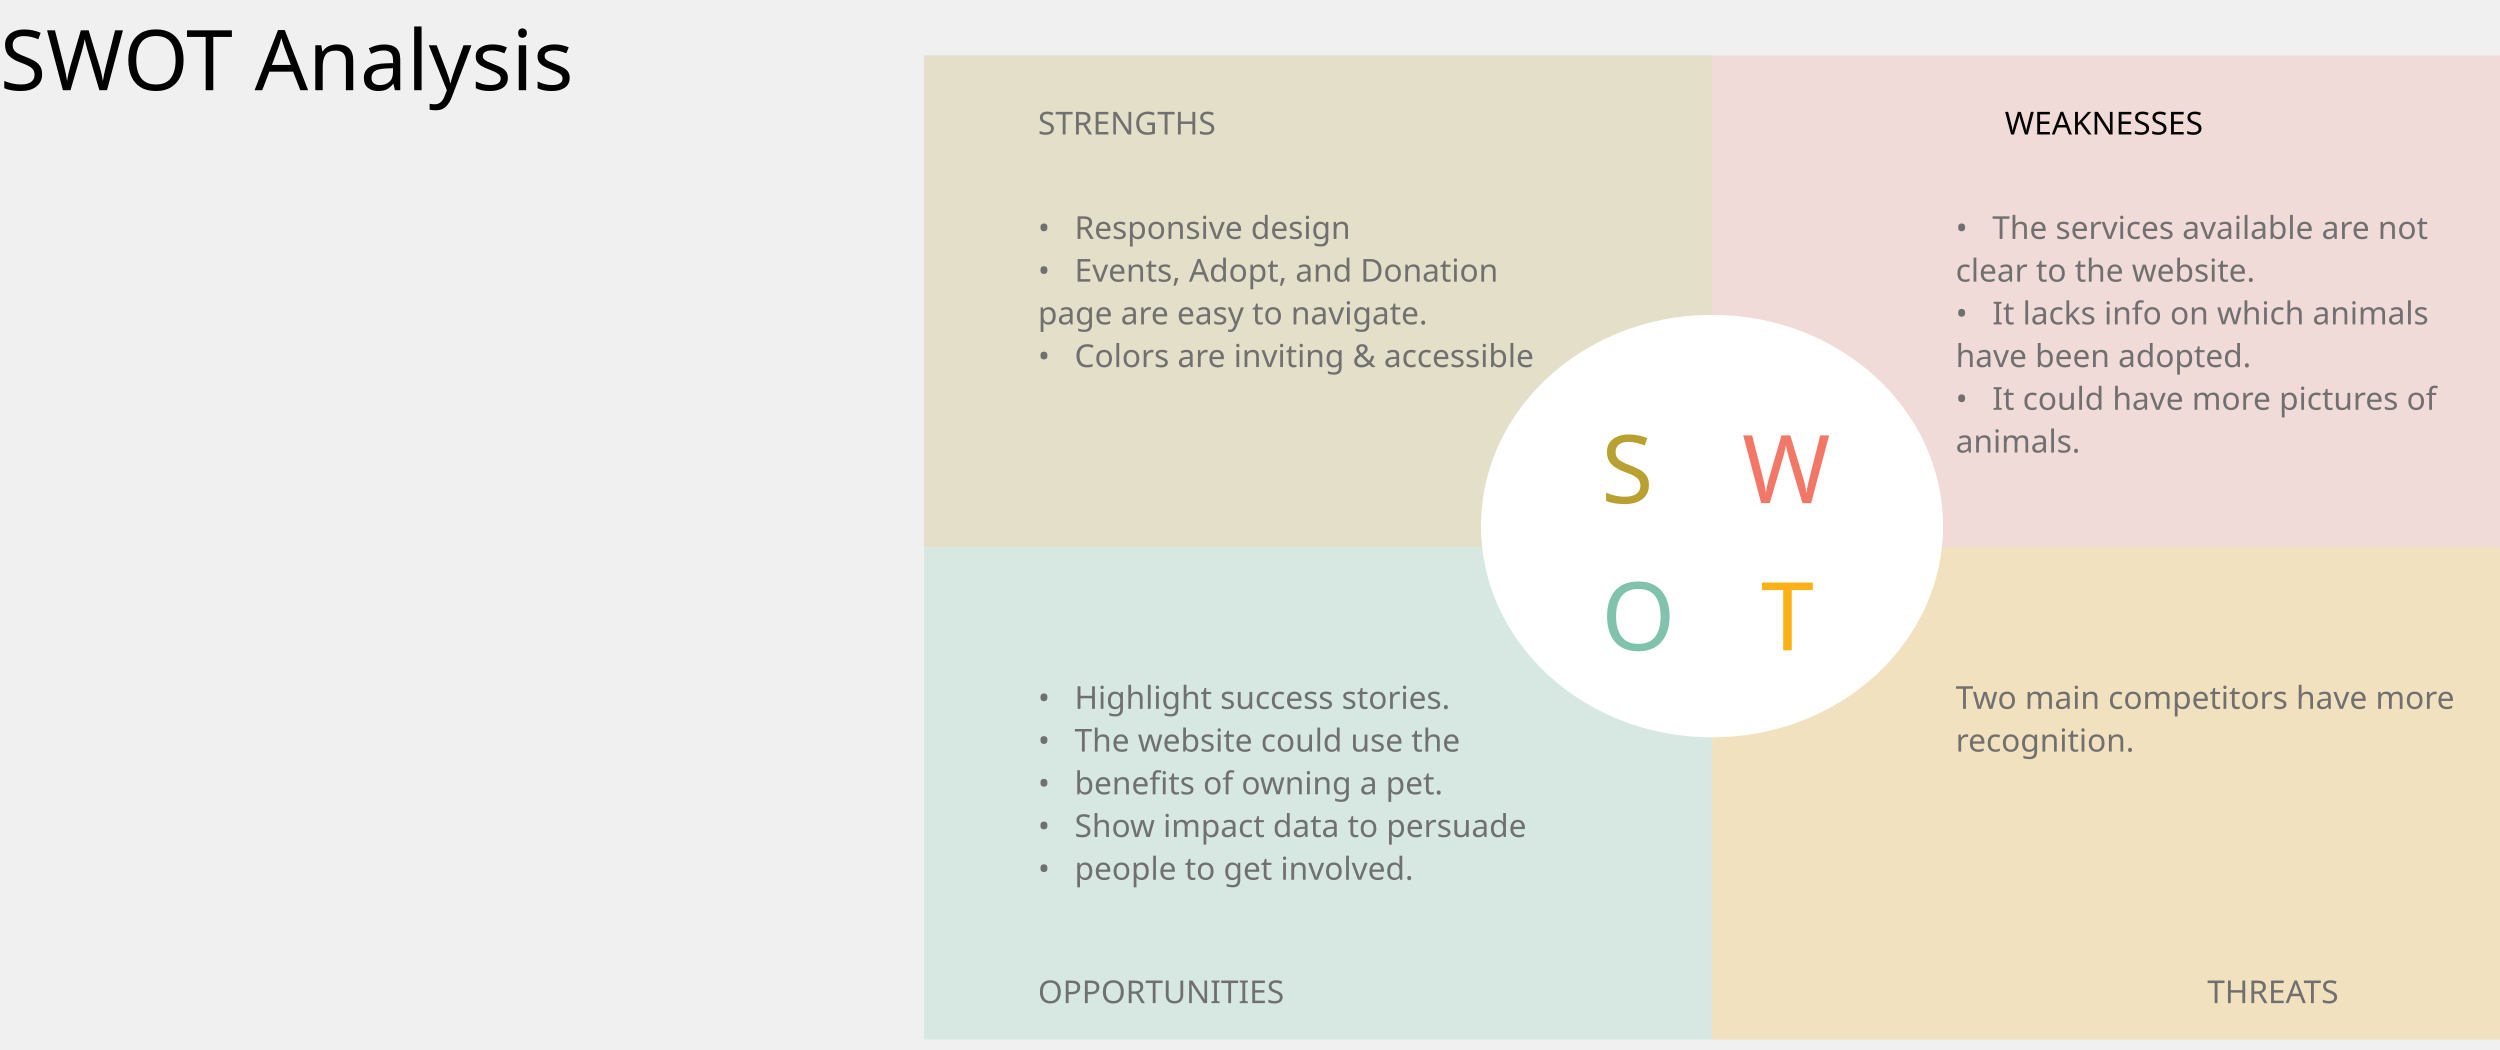
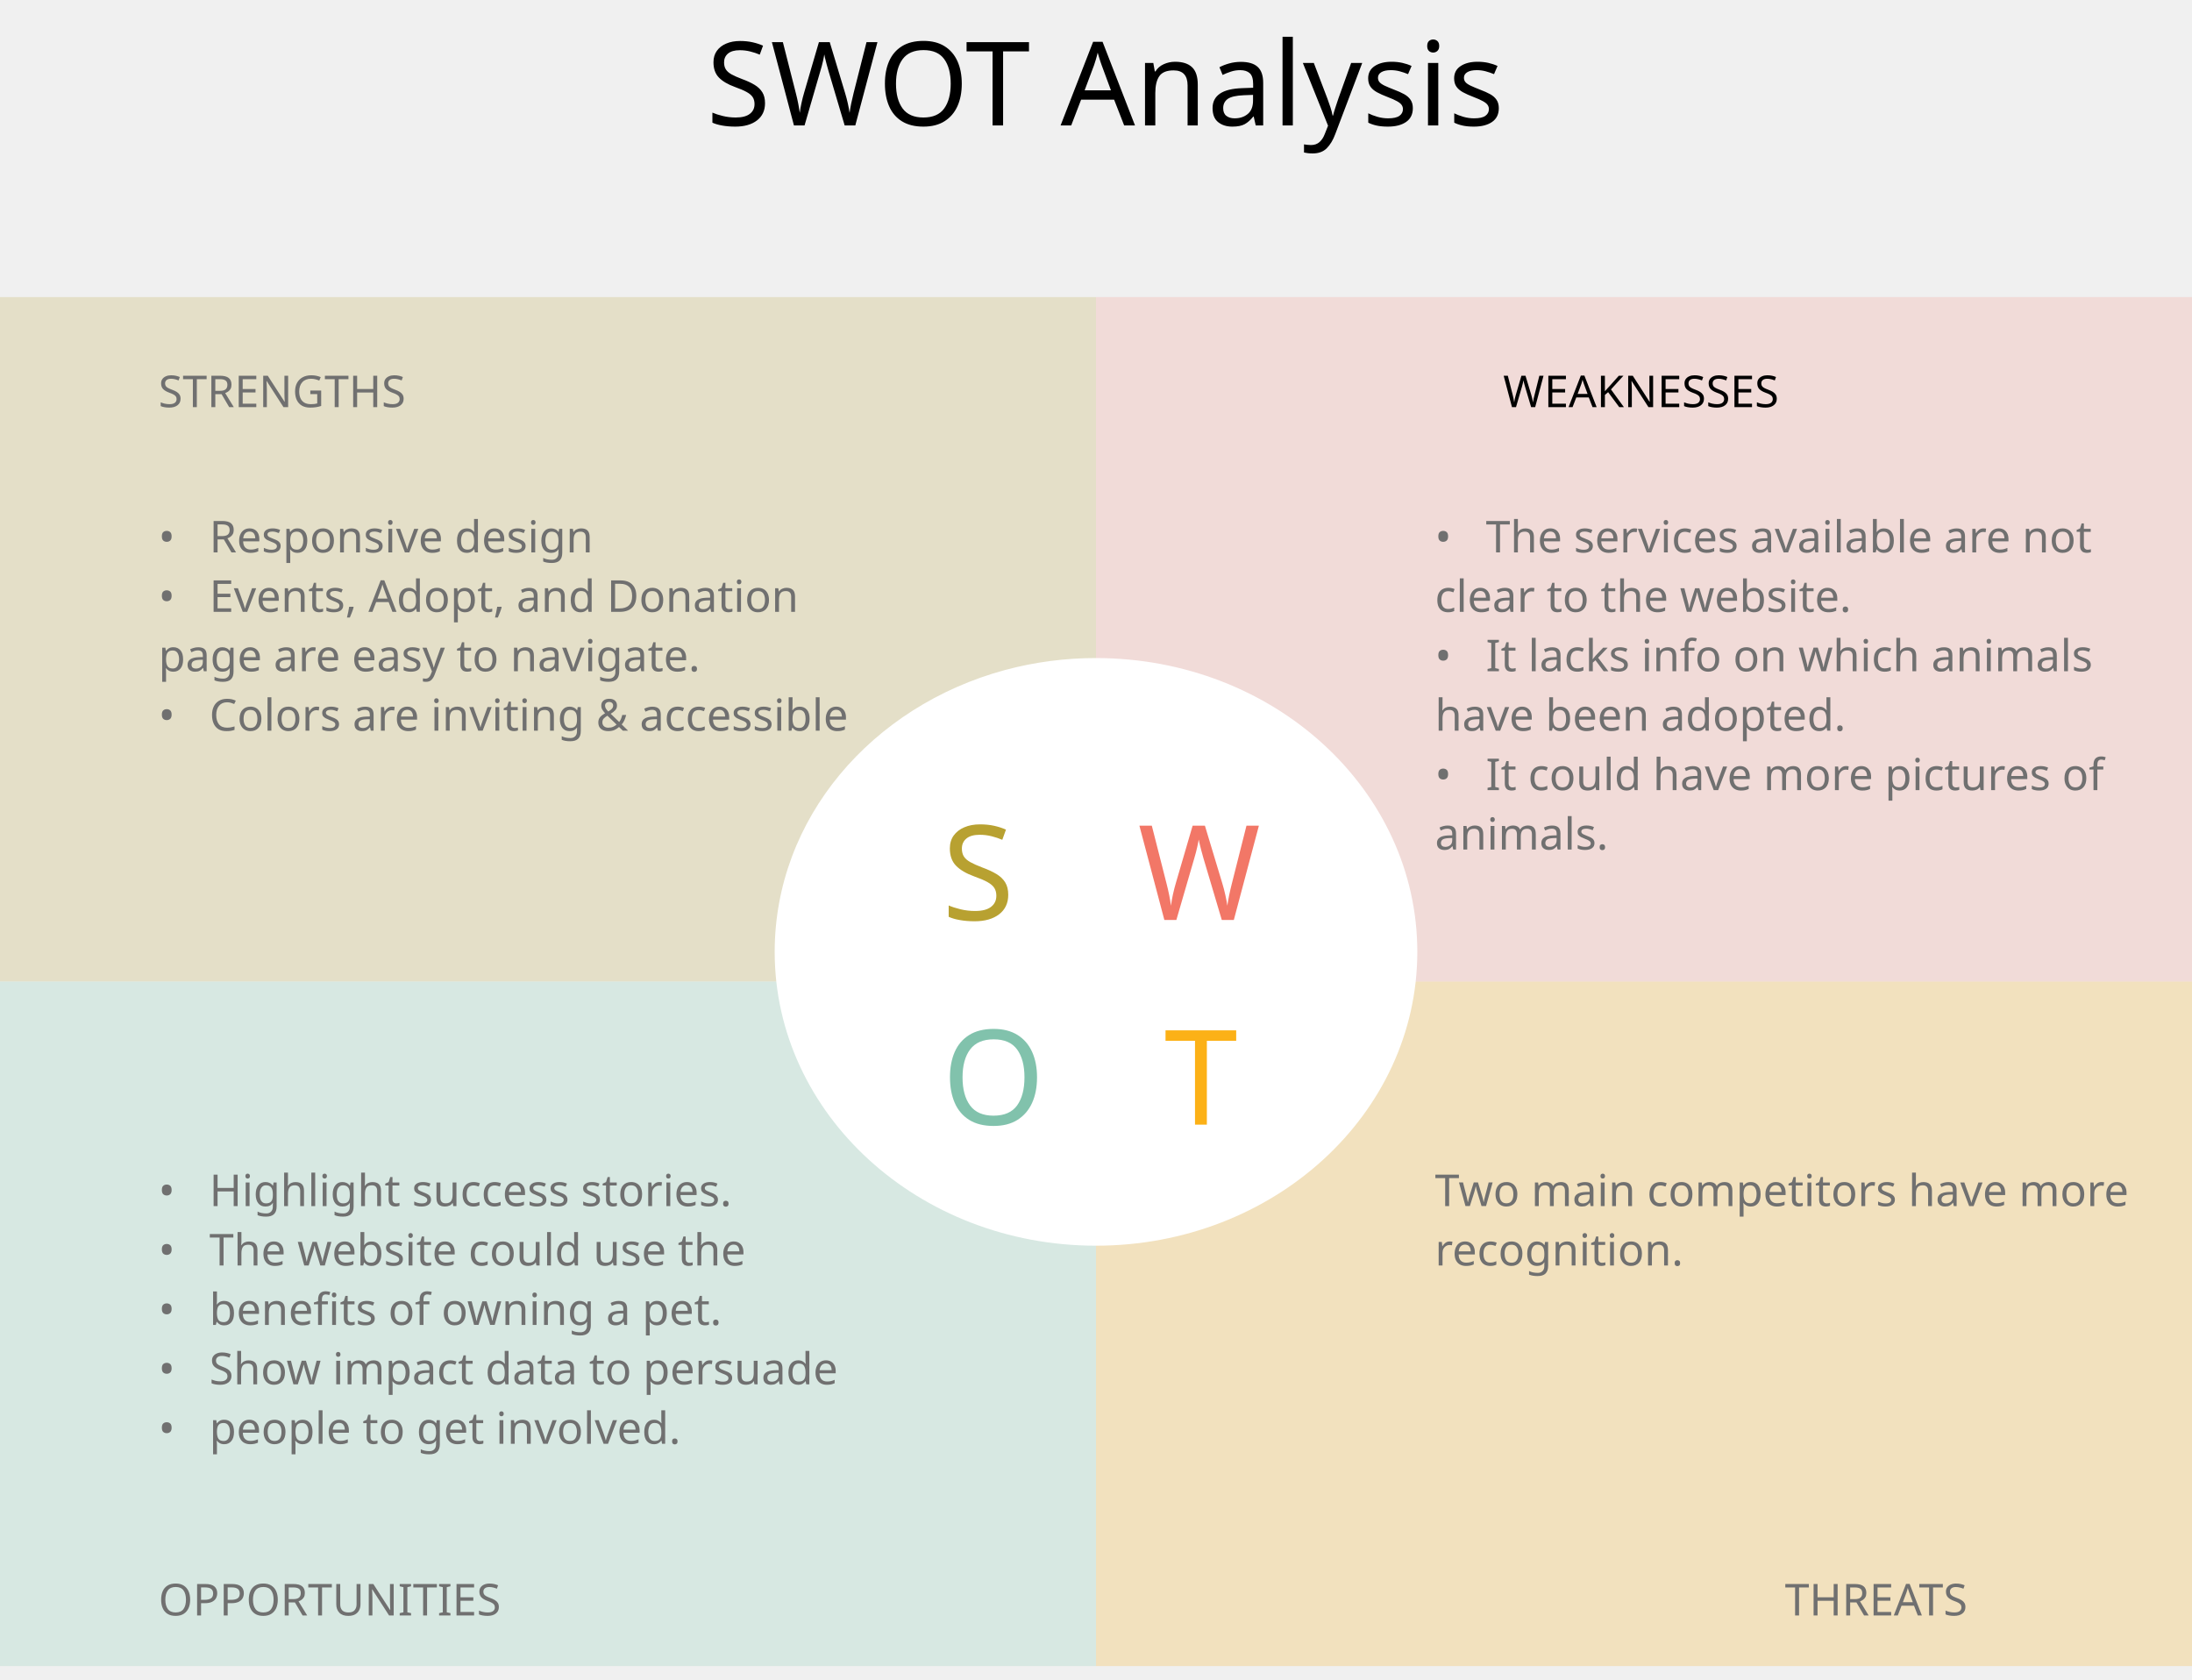
- <svg xmlns="http://www.w3.org/2000/svg" width="1580" height="663" viewBox="0 0 1580 663">
-   <g id="Group_58" data-name="Group 58" transform="translate(-146 -17120)">
+ <svg xmlns="http://www.w3.org/2000/svg" width="996" height="763" viewBox="0 0 996 763">
+   <g id="SWOT" transform="translate(-730 -17020)">
    <g id="Group_43" data-name="Group 43" transform="translate(155 -532)">
      <rect id="Rectangle_96" data-name="Rectangle 96" width="498" height="311" transform="translate(575 17687)" fill="#b8a131" opacity="0.21" />
      <text id="STRENGTHS_" data-name="STRENGTHS   " transform="translate(647 17718)" fill="#707070" font-size="20" font-family="ZenTokyoZoo-Regular, Zen Tokyo Zoo">
        <tspan x="0" y="19">STRENGTHS</tspan>
      </text>
      <path id="Path_816" data-name="Path 816" d="M0,0H498V311H0Z" transform="translate(1073 17687)" fill="#f48b7e" opacity="0.21" />
      <rect id="Rectangle_97" data-name="Rectangle 97" width="498" height="311" transform="translate(575 17998)" fill="#c4e2d8" opacity="0.56" />
      <rect id="Rectangle_98" data-name="Rectangle 98" width="498" height="311" transform="translate(1073 17998)" fill="#fcb117" opacity="0.23" />
      <path id="Path_817" data-name="Path 817" d="M146,0c80.634,0,146,59.77,146,133.5S226.634,267,146,267,0,207.23,0,133.5C0,72.968,44.06,21.845,104.7,5.416A158.3,158.3,0,0,1,146,0Z" transform="translate(927 17851)" fill="#fff" />
      <text id="WEAKNESSES_" data-name="WEAKNESSES   " transform="translate(1258 17718)" font-size="20" font-family="ZenTokyoZoo-Regular, Zen Tokyo Zoo">
        <tspan x="0" y="19">WEAKNESSES</tspan>
      </text>
      <text id="OPPORTUNITIES_" data-name="OPPORTUNITIES " transform="translate(647 18267)" fill="#707070" font-size="20" font-family="ZenTokyoZoo-Regular, Zen Tokyo Zoo">
        <tspan x="0" y="19">OPPORTUNITIES</tspan>
      </text>
      <text id="THREATS_" data-name="THREATS " transform="translate(1386 18286)" fill="#707070" font-size="20" font-family="ZenTokyoZoo-Regular, Zen Tokyo Zoo">
        <tspan x="0" y="0">THREATS</tspan>
        <tspan x="0" y="24" />
      </text>
      <text id="S" transform="translate(1003 17970)" fill="#b8a131" font-size="60" font-family="ZenTokyoZoo-Regular, Zen Tokyo Zoo">
        <tspan x="0" y="0">S</tspan>
      </text>
      <text id="W" transform="translate(1092 17970)" fill="#f27767" font-size="60" font-family="ZenTokyoZoo-Regular, Zen Tokyo Zoo">
        <tspan x="0" y="0">W</tspan>
      </text>
      <text id="O" transform="translate(1003 18063)" fill="#81c2ac" font-size="60" font-family="ZenTokyoZoo-Regular, Zen Tokyo Zoo">
        <tspan x="0" y="0">O</tspan>
      </text>
      <text id="T" transform="translate(1104 18063)" fill="#fcb117" font-size="60" font-family="ZenTokyoZoo-Regular, Zen Tokyo Zoo">
        <tspan x="0" y="0">T</tspan>
      </text>
      <text id="_Highlight_success_stories._The_website_could_use_the_benefits_of_owning_a_pet._Show_impact_data_to_persuade_people_to_get_involved._" data-name="•   Highlight success stories. •   The website could use the  •   benefits of owning a pet. •   Show impact data to persuade  •   people to get involved. " transform="translate(647 18100)" fill="#707070" font-size="20" font-family="SegoeUI, Segoe UI">
        <tspan x="0" y="0" xml:space="preserve">•   Highlight success stories.</tspan>
        <tspan x="0" y="27" xml:space="preserve">•   The website could use the </tspan>
        <tspan x="0" y="54" xml:space="preserve">•   benefits of owning a pet.</tspan>
        <tspan x="0" y="81" xml:space="preserve">•   Show impact data to persuade </tspan>
        <tspan x="0" y="108" xml:space="preserve">•   people to get involved.</tspan>
        <tspan x="0" y="135" />
      </text>
      <text id="Two_main_competitors_have_more_recognition._" data-name="Two main competitors have more recognition. " transform="translate(1227 18078)" fill="#707070" font-size="20" font-family="SegoeUI, Segoe UI">
        <tspan x="0" y="22">Two main competitors have more </tspan>
        <tspan x="0" y="49">recognition.</tspan>
        <tspan x="0" y="76" />
      </text>
      <text id="_Responsive_design_Events_Adopt_and_Donation_page_are_easy_to_navigate._Colors_are_inviting_accessible_" data-name="•   Responsive design •   Events, Adopt, and Donation page are easy to navigate. •   Colors are inviting &amp; accessible " transform="translate(647 17781)" fill="#707070" font-size="20" font-family="SegoeUI, Segoe UI">
        <tspan x="0" y="22" xml:space="preserve">•   Responsive design</tspan>
        <tspan x="0" y="49" xml:space="preserve">•   Events, Adopt, and Donation </tspan>
        <tspan x="0" y="76">page are easy to navigate.</tspan>
        <tspan x="0" y="103" xml:space="preserve">•   Colors are inviting &amp; accessible</tspan>
        <tspan x="0" y="130" />
      </text>
      <text id="_The_services_available_are_not_clear_to_the_website._It_lacks_info_on_which_animals_have_been_adopted._It_could_have_more_pictures_of_animals._" data-name="•   The services available are not clear to the website. •   It lacks info on which animals have been adopted. •   It could have more pictures of animals. " transform="translate(1227 17781)" fill="#707070" font-size="20" font-family="SegoeUI, Segoe UI">
        <tspan x="0" y="22" xml:space="preserve">•   The services available are not </tspan>
        <tspan x="0" y="49">clear to the website.</tspan>
        <tspan x="0" y="76" xml:space="preserve">•   It lacks info on which animals </tspan>
        <tspan x="0" y="103">have been adopted.</tspan>
        <tspan x="0" y="130" xml:space="preserve">•   It could have more pictures of </tspan>
        <tspan x="0" y="157">animals.</tspan>
        <tspan x="0" y="184" />
      </text>
    </g>
-     <text id="SWOT_Analysis" data-name="SWOT Analysis" transform="translate(146 17177)" font-size="53" font-family="Playfair Display">
+     <text id="SWOT_Analysis" data-name="SWOT Analysis" transform="translate(1051 17077)" font-size="53" font-family="Playfair Display">
      <tspan x="0" y="0">SWOT Analysis</tspan>
    </text>
  </g>
</svg>
